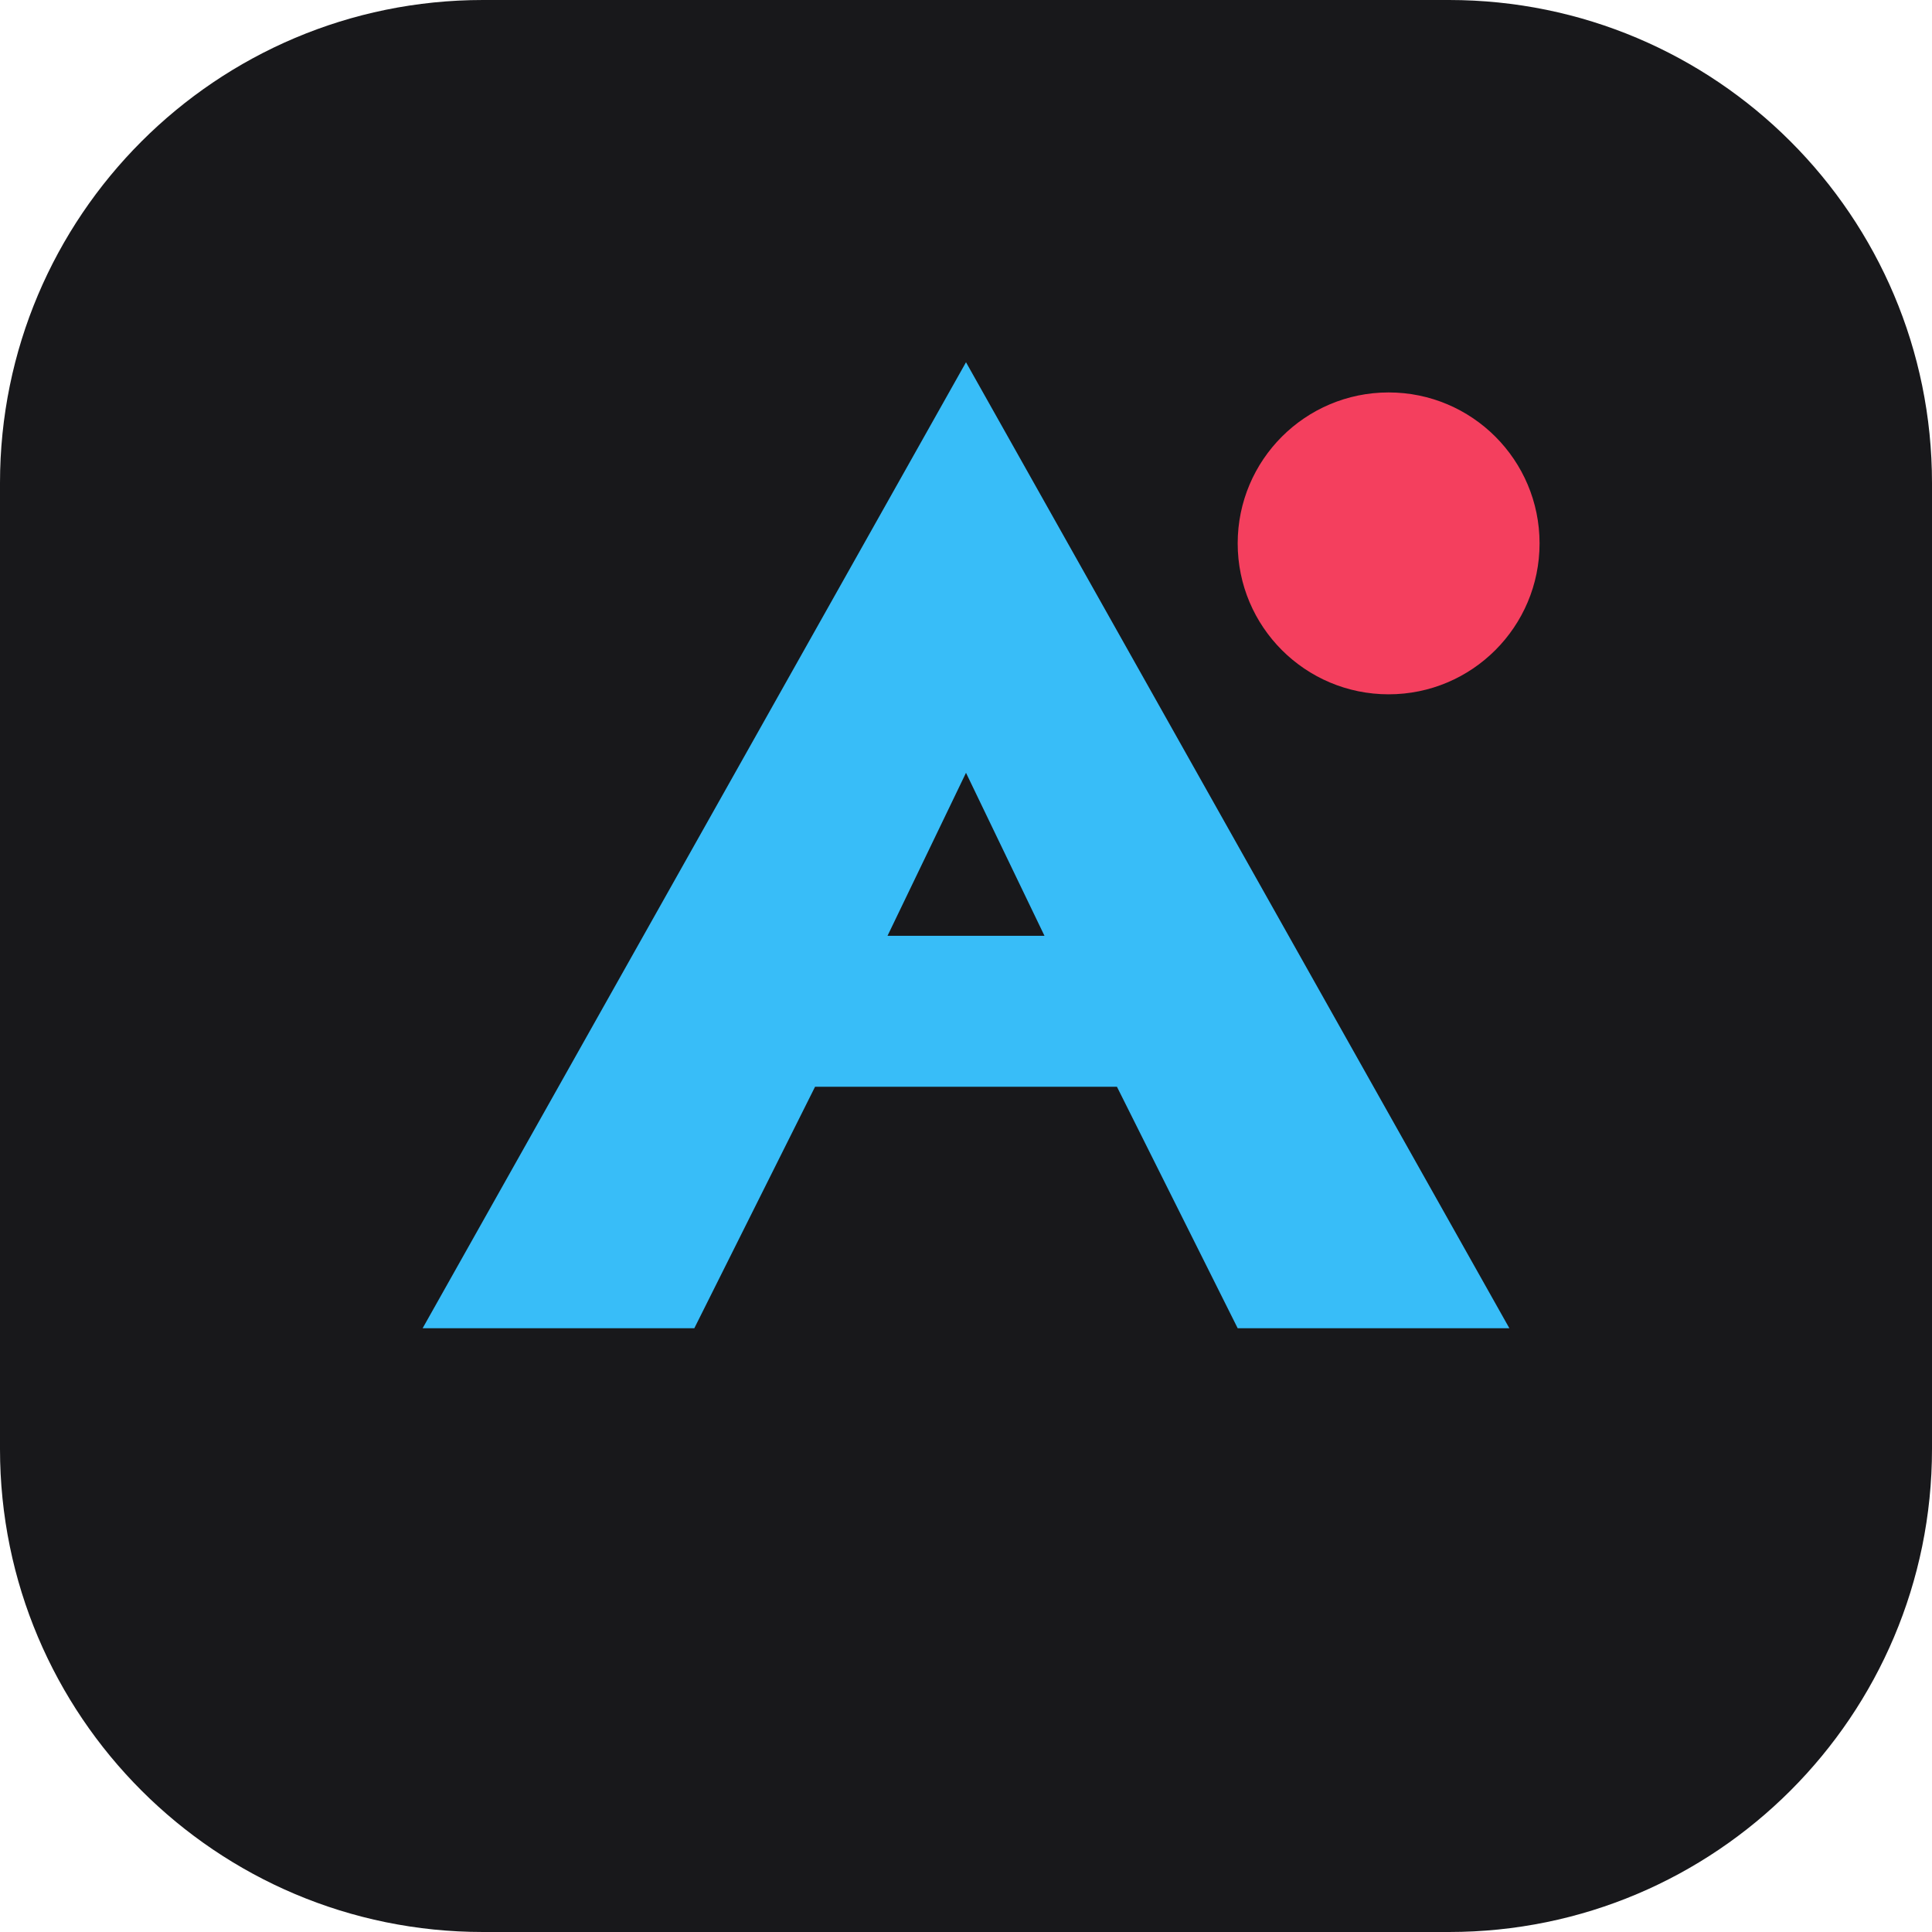
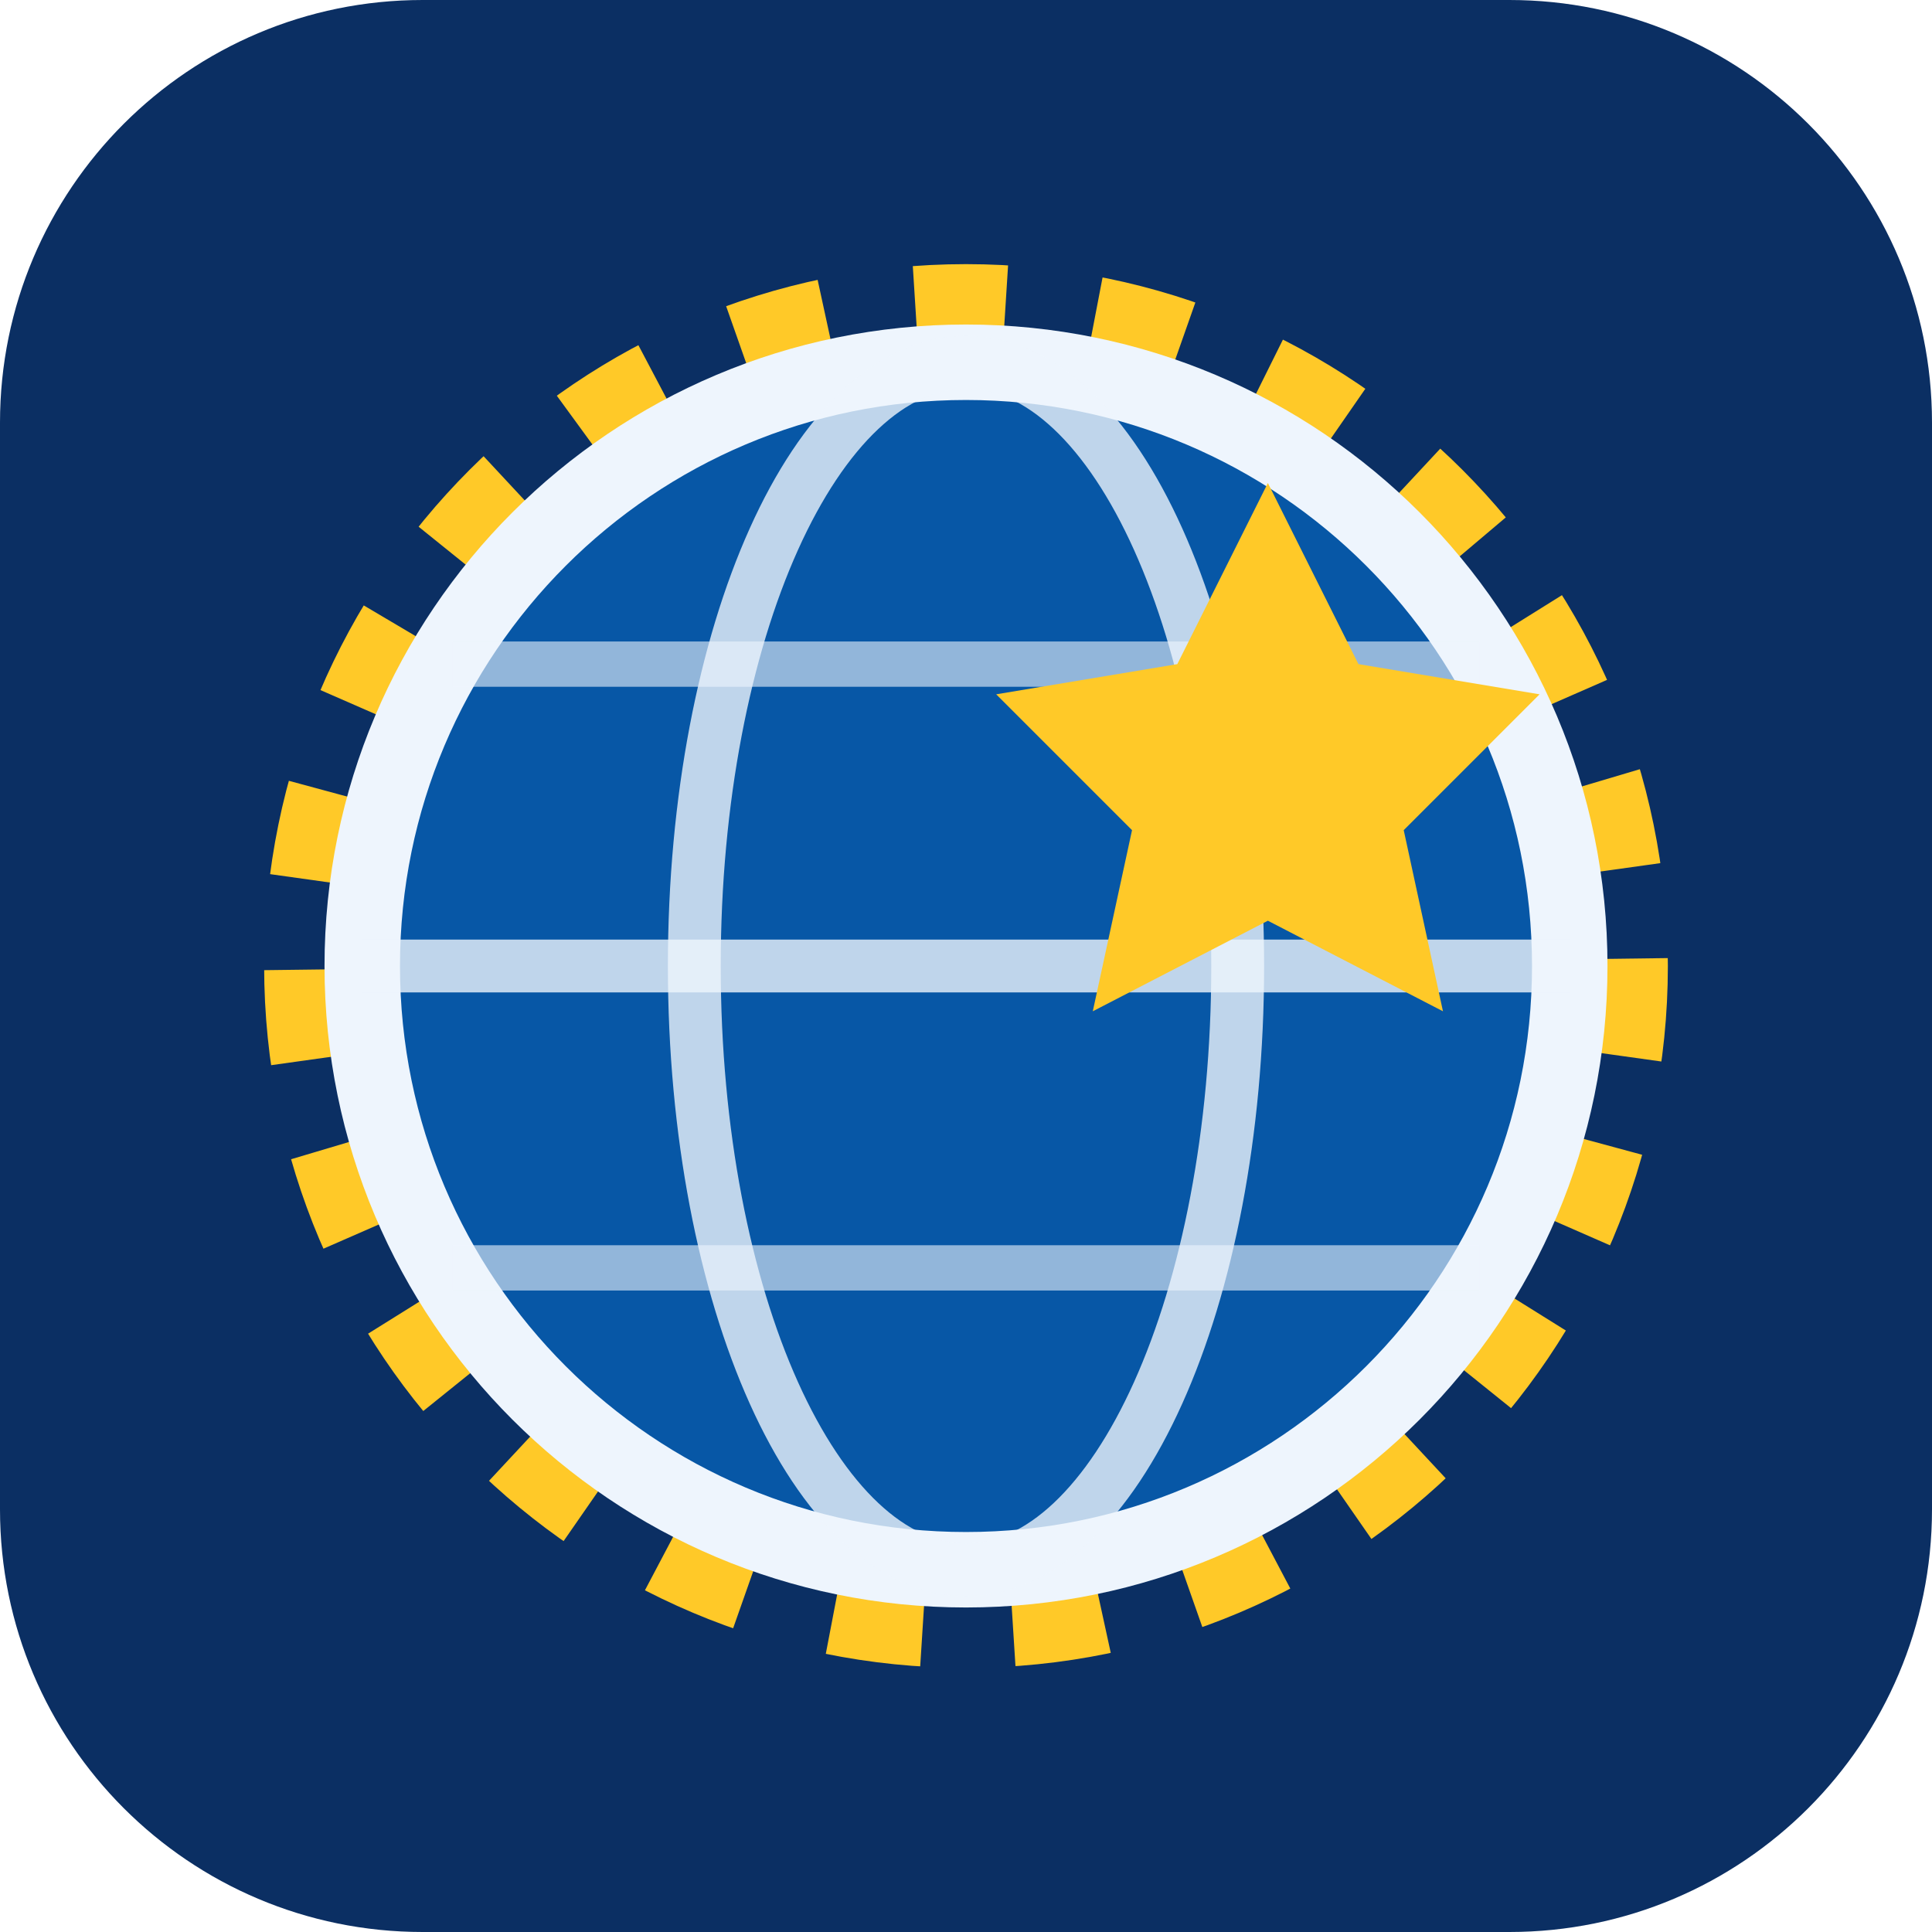
- <svg xmlns="http://www.w3.org/2000/svg" viewBox="0 0 32 32" fill="none">
-   <rect width="32" height="32" rx="8" fill="#18181b" />
-   <path d="M16 6L7 22H11.5L13.5 18H18.5L20.5 22H25L16 6ZM16 12.8L17.3 15.5H14.7L16 12.8Z" fill="#38bdf8" />
-   <circle cx="23" cy="9" r="2.5" fill="#f43f5e" />
+ <svg xmlns="http://www.w3.org/2000/svg" viewBox="0 0 64 64" fill="none">
+   <rect width="64" height="64" rx="14" fill="#0B2F63" />
+   <circle cx="32" cy="32" r="22" stroke="#FFC928" stroke-width="2.5" stroke-dasharray="3 3" />
+   <ellipse cx="32" cy="32" rx="20" ry="20" stroke="#EEF5FD" stroke-width="2.5" fill="#0757A6" />
+   <ellipse cx="32" cy="32" rx="9" ry="20" stroke="#EEF5FD" stroke-width="1.75" fill="none" opacity="0.8" />
+   <line x1="12" y1="32" x2="52" y2="32" stroke="#EEF5FD" stroke-width="1.75" opacity="0.8" />
+   <line x1="15" y1="22" x2="49" y2="22" stroke="#EEF5FD" stroke-width="1.5" opacity="0.6" />
+   <line x1="15" y1="42" x2="49" y2="42" stroke="#EEF5FD" stroke-width="1.5" opacity="0.6" />
+   <path d="M42 16L45 22L51 23L46.5 27.5L47.8 33.5L42 30.5L36.2 33.5L37.5 27.5L33 23L39 22Z" fill="#FFC928" />
</svg>
